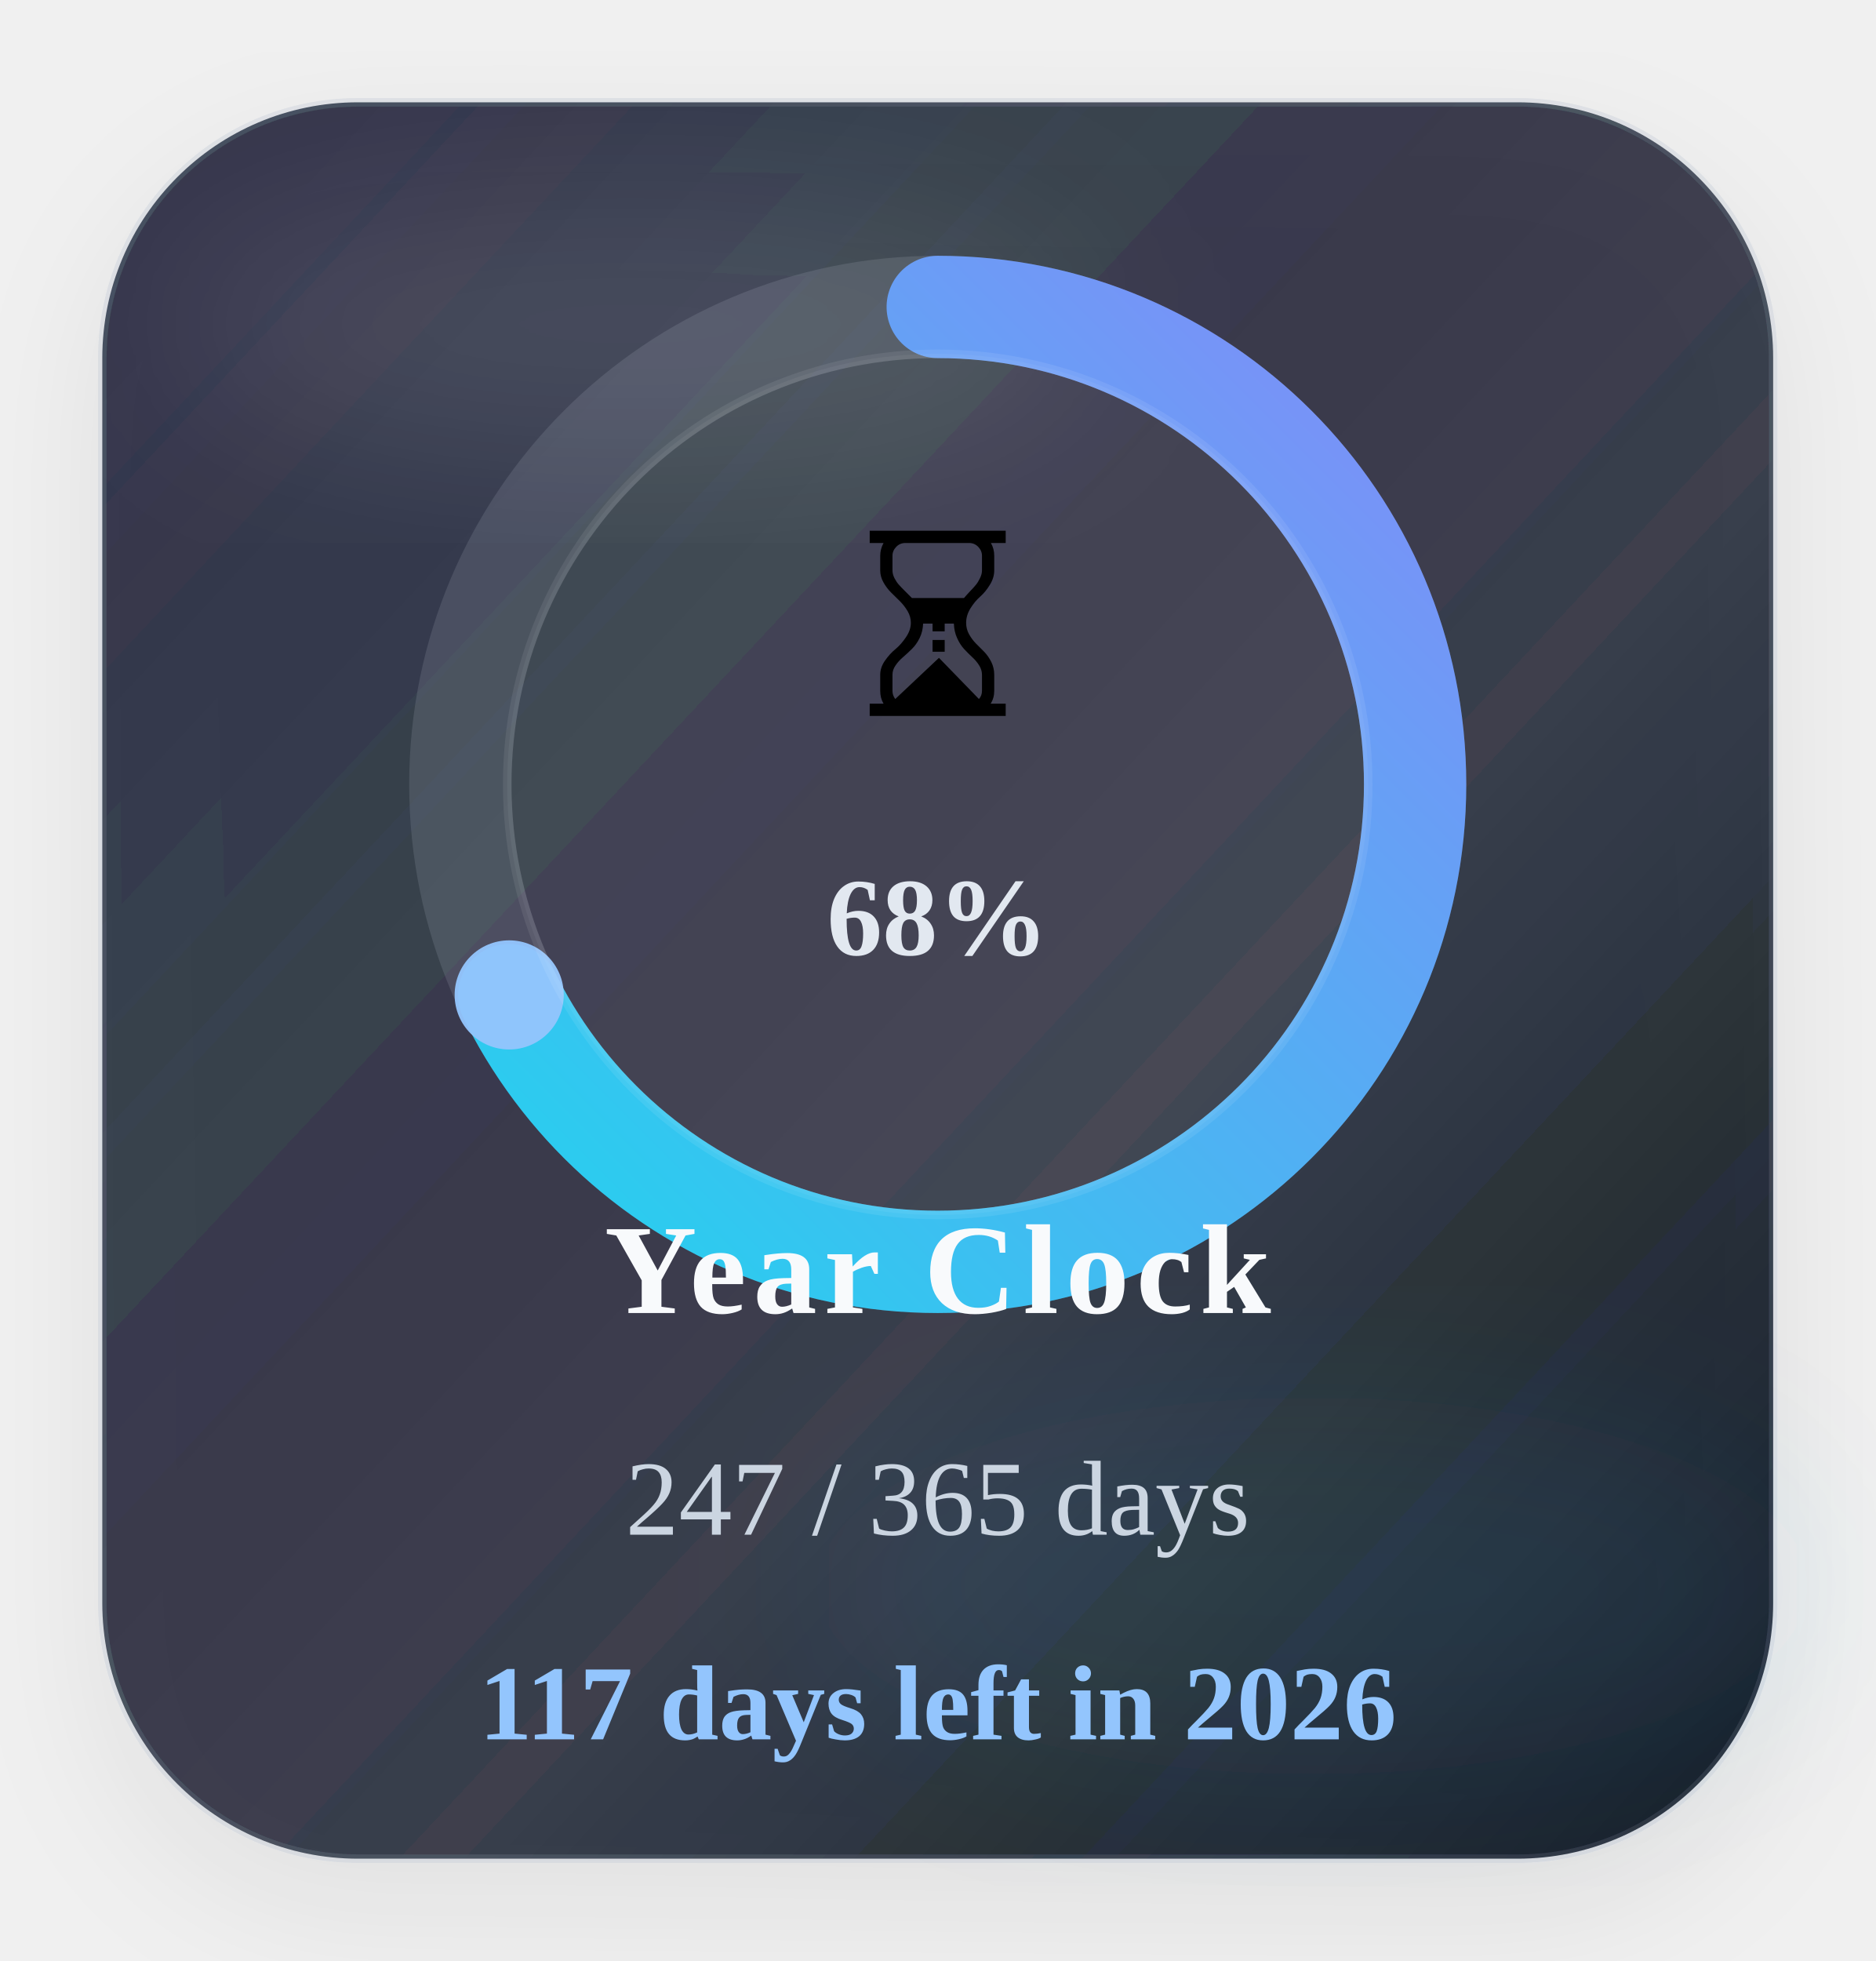
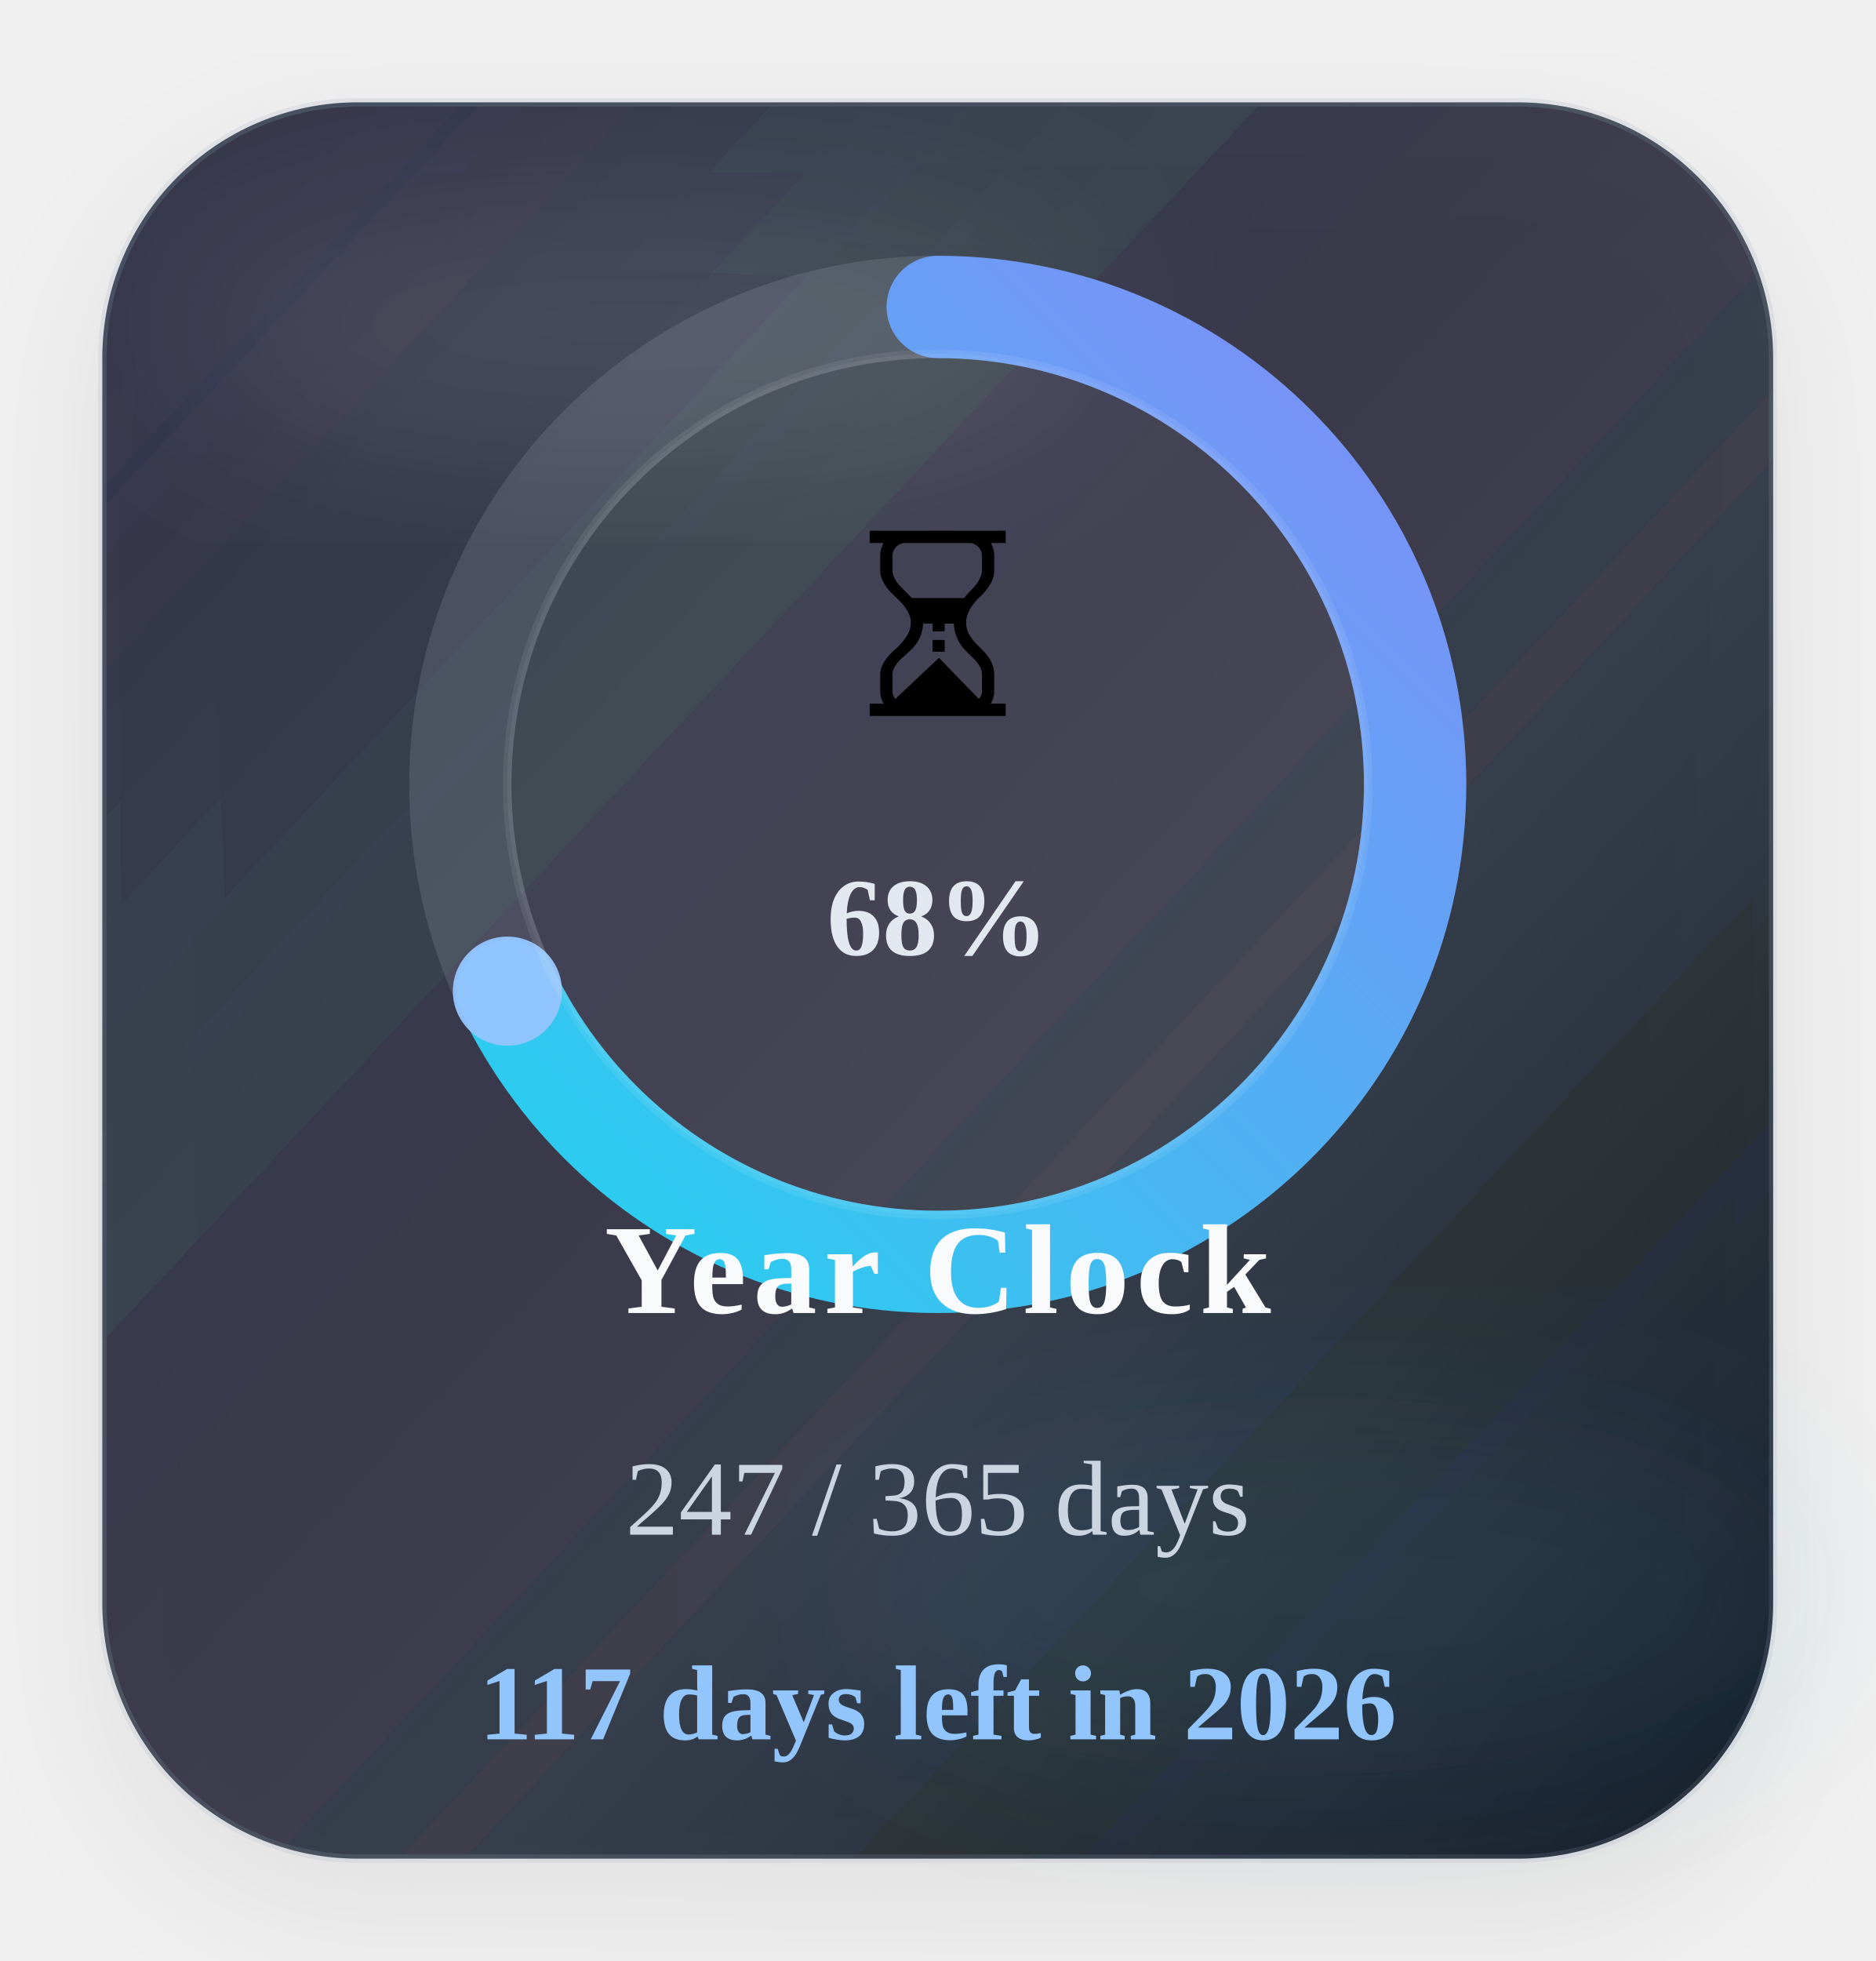
<svg xmlns="http://www.w3.org/2000/svg" width="220" height="230" viewBox="0 0 220 230" role="img" aria-label="Time progress for 2026">
  <defs>
    <linearGradient id="timeGradient" x1="0%" y1="0%" x2="100%" y2="100%">
      <stop offset="0%" stop-color="#22d3ee" />
      <stop offset="100%" stop-color="#818cf8" />
    </linearGradient>
    <linearGradient id="timeCard" x1="0%" y1="0%" x2="100%" y2="100%">
      <stop offset="0%" stop-color="#1c2537" stop-opacity="0.88" />
      <stop offset="60%" stop-color="#111827" stop-opacity="0.8" />
      <stop offset="100%" stop-color="#0b1220" stop-opacity="0.96" />
    </linearGradient>
    <filter id="timeShadow" x="-25%" y="-25%" width="150%" height="150%">
      <feDropShadow dx="0" dy="6" stdDeviation="8" flood-color="#020617" flood-opacity="0.08" />
    </filter>
    <filter id="timeBlur" x="-30%" y="-30%" width="160%" height="160%">
      <feGaussianBlur stdDeviation="10" />
    </filter>
  </defs>
  <rect x="12" y="12" width="196" height="206" rx="30" fill="url(#timeCard)" stroke="#94a3b8" stroke-opacity="0.18" filter="url(#timeShadow)" />
  <ellipse cx="74" cy="38" rx="54" ry="16" fill="#ffffff" fill-opacity="0.09" filter="url(#timeBlur)" />
  <ellipse cx="154" cy="186" rx="58" ry="22" fill="#38bdf8" fill-opacity="0.08" filter="url(#timeBlur)" />
  <circle class="ring-track" cx="110" cy="92" r="56" fill="none" stroke="#cbd5e1" stroke-opacity="0.14" stroke-width="12" />
-   <circle class="progress-ring" cx="110" cy="92" r="56" fill="none" stroke="url(#timeGradient)" stroke-width="12" stroke-linecap="round" stroke-dasharray="351.86" stroke-dashoffset="113.53" data-target-offset="113.53" data-ring-length="351.86" transform="rotate(-90 110 92)" />
-   <circle class="progress-endcap" cx="59.73" cy="116.69" r="6.4" fill="#93c5fd" fill-opacity="0.96" data-center-x="110" data-center-y="92" data-radius="56" data-target-angle="153.8432" />
+   <circle class="progress-ring" cx="110" cy="92" r="56" fill="none" stroke="url(#timeGradient)" stroke-width="12" stroke-linecap="round" stroke-dasharray="351.86" stroke-dashoffset="113.04" data-target-offset="113.04" data-ring-length="351.86" transform="rotate(-90 110 92)" />
+   <circle class="progress-endcap" cx="59.52" cy="116.25" r="6.4" fill="#93c5fd" fill-opacity="0.96" data-center-x="110" data-center-y="92" data-radius="56" data-target-angle="154.3451" />
  <circle class="ring-core" cx="110" cy="92" r="50.5" fill="#ffffff" fill-opacity="0.05" stroke="#ffffff" stroke-opacity="0.08" />
  <text class="progress-emoji" x="110" y="84" text-anchor="middle" font-size="30">⏳</text>
  <text class="progress-percent" x="110" y="112" text-anchor="middle" font-size="13" font-weight="700" fill="#e2e8f0">68%</text>
  <text class="progress-label" x="110" y="154" text-anchor="middle" font-size="15" font-weight="700" letter-spacing="0.8" fill="#f8fafc">Year Clock</text>
  <text class="progress-value" x="110" y="180" text-anchor="middle" font-size="12.5" fill="#cbd5e1">247 / 365 days</text>
  <text class="progress-status" data-status-state="remaining" x="110" y="204" text-anchor="middle" font-size="12.5" font-weight="700" fill="#93c5fd">117 days left in 2026</text>
</svg>
